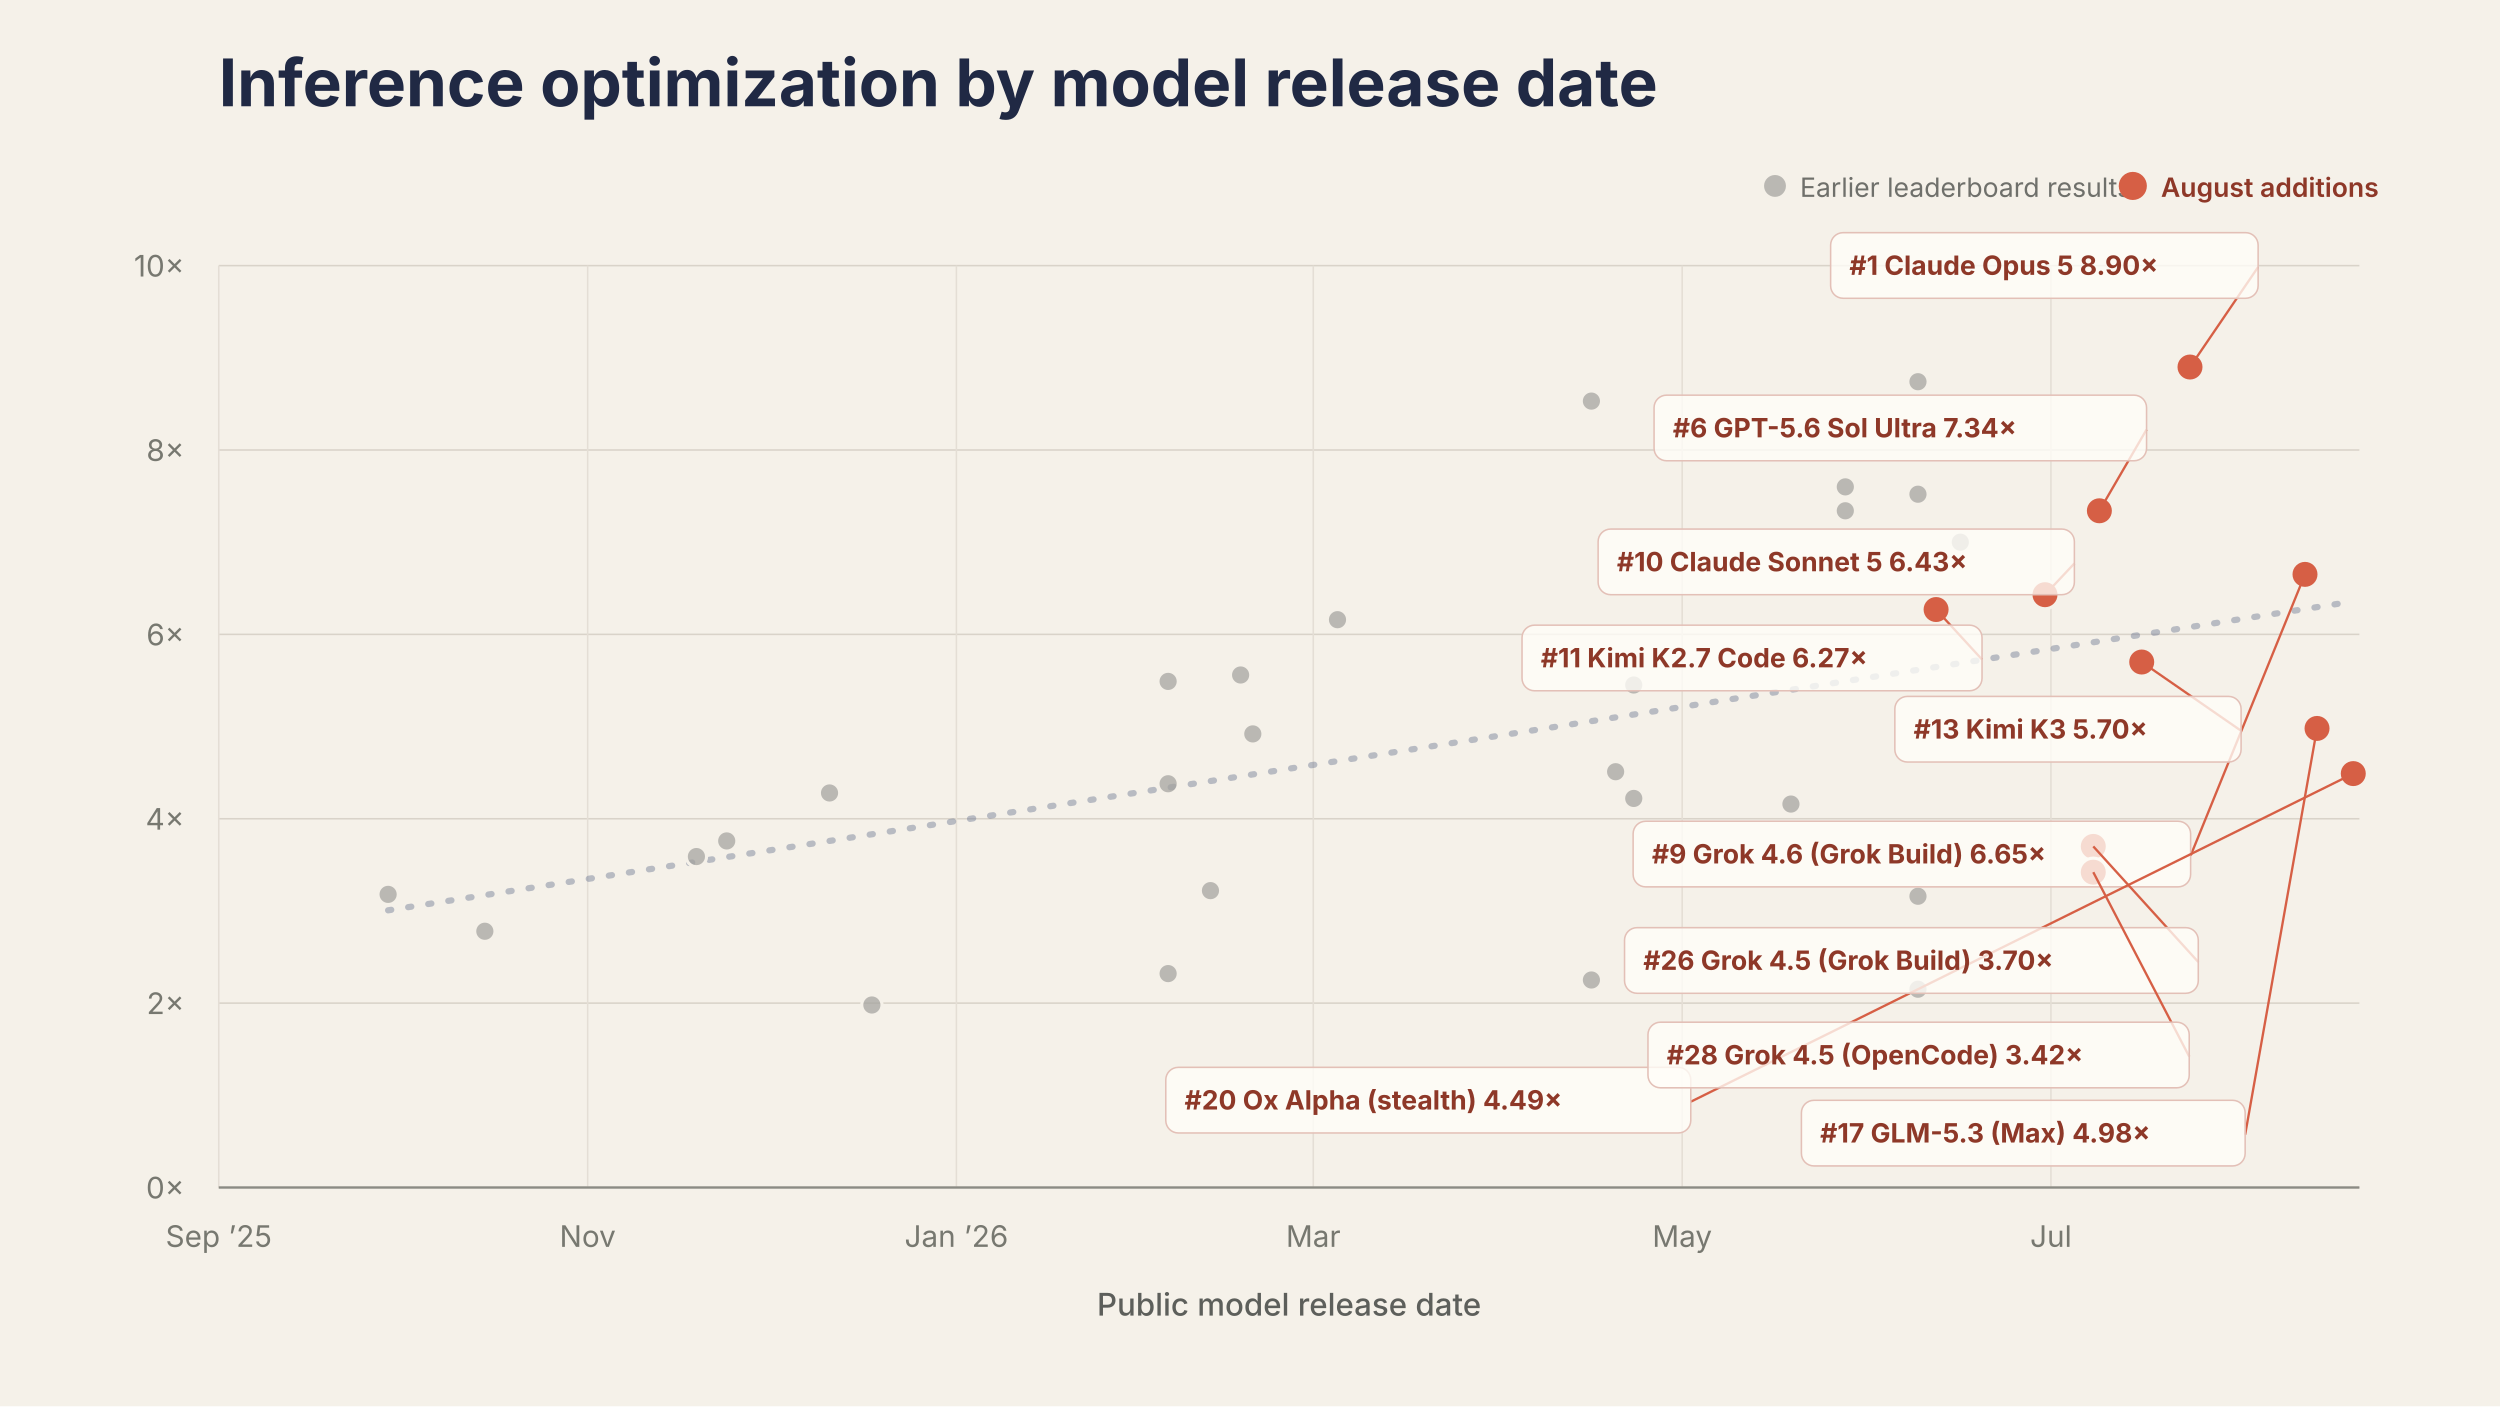
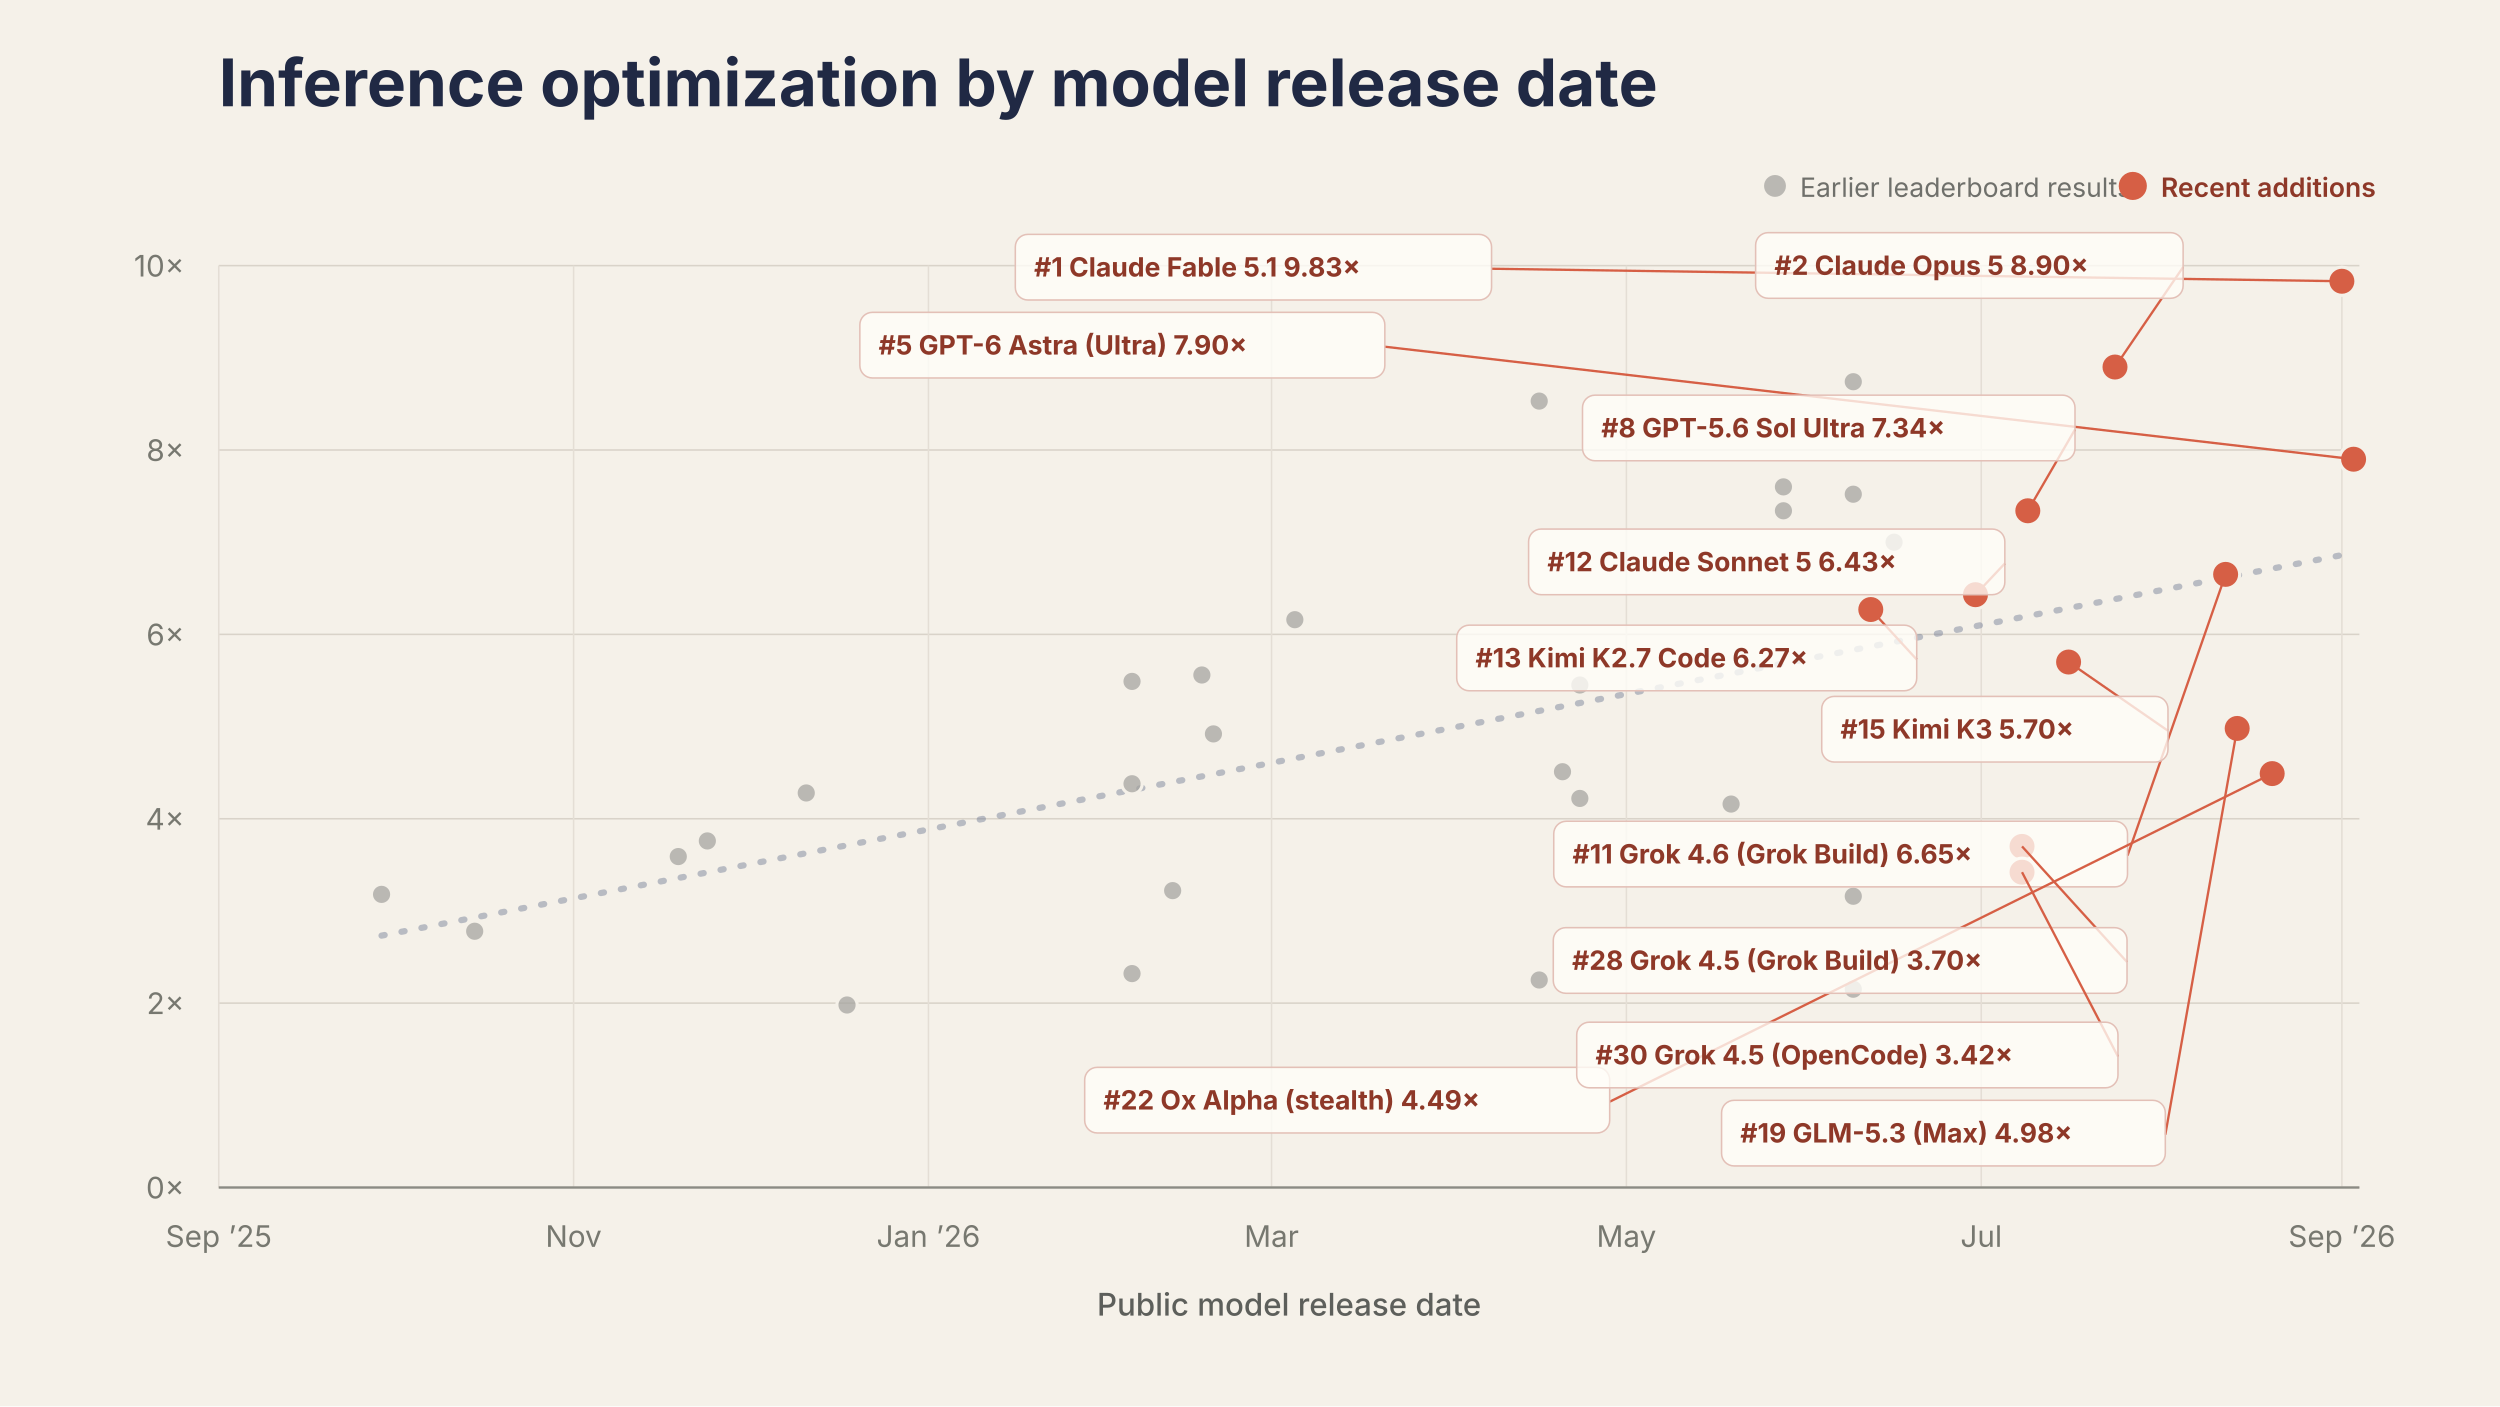
<svg xmlns="http://www.w3.org/2000/svg" width="1600" height="900" viewBox="0 0 1600 900">
  <rect width="1600" height="900" fill="#f5f1e9" />
  <g font-family="Inter, ui-sans-serif, system-ui, -apple-system, BlinkMacSystemFont, Segoe UI, sans-serif">
    <text x="140.0" y="68.0" font-size="42" fill="#202944" font-weight="720" text-anchor="start">Inference optimization by model release date</text>
    <line x1="140" y1="760.0" x2="1510" y2="760.0" stroke="#d9d3c9" stroke-width="1" />
    <text x="118.0" y="767.0" font-size="19" fill="#777870" font-weight="400" text-anchor="end">0×</text>
    <line x1="140" y1="642.0" x2="1510" y2="642.0" stroke="#d9d3c9" stroke-width="1" />
    <text x="118.0" y="649.0" font-size="19" fill="#777870" font-weight="400" text-anchor="end">2×</text>
    <line x1="140" y1="524.0" x2="1510" y2="524.0" stroke="#d9d3c9" stroke-width="1" />
    <text x="118.0" y="531.0" font-size="19" fill="#777870" font-weight="400" text-anchor="end">4×</text>
    <line x1="140" y1="406.0" x2="1510" y2="406.0" stroke="#d9d3c9" stroke-width="1" />
    <text x="118.0" y="413.0" font-size="19" fill="#777870" font-weight="400" text-anchor="end">6×</text>
    <line x1="140" y1="288.0" x2="1510" y2="288.0" stroke="#d9d3c9" stroke-width="1" />
    <text x="118.0" y="295.0" font-size="19" fill="#777870" font-weight="400" text-anchor="end">8×</text>
    <line x1="140" y1="170.0" x2="1510" y2="170.0" stroke="#d9d3c9" stroke-width="1" />
    <text x="118.0" y="177.0" font-size="19" fill="#777870" font-weight="400" text-anchor="end">10×</text>
    <line x1="140.0" y1="170" x2="140.0" y2="760" stroke="#e4ded5" stroke-width="1" />
    <text x="140.0" y="798.0" font-size="19" fill="#777870" font-weight="400" text-anchor="middle">Sep ’25</text>
-     <line x1="376.1" y1="170" x2="376.1" y2="760" stroke="#e4ded5" stroke-width="1" />
-     <text x="376.1" y="798.0" font-size="19" fill="#777870" font-weight="400" text-anchor="middle">Nov</text>
-     <line x1="612.1" y1="170" x2="612.1" y2="760" stroke="#e4ded5" stroke-width="1" />
-     <text x="612.1" y="798.0" font-size="19" fill="#777870" font-weight="400" text-anchor="middle">Jan ’26</text>
-     <line x1="840.5" y1="170" x2="840.5" y2="760" stroke="#e4ded5" stroke-width="1" />
-     <text x="840.5" y="798.0" font-size="19" fill="#777870" font-weight="400" text-anchor="middle">Mar</text>
-     <line x1="1076.6" y1="170" x2="1076.6" y2="760" stroke="#e4ded5" stroke-width="1" />
-     <text x="1076.6" y="798.0" font-size="19" fill="#777870" font-weight="400" text-anchor="middle">May</text>
-     <line x1="1312.6" y1="170" x2="1312.6" y2="760" stroke="#e4ded5" stroke-width="1" />
-     <text x="1312.6" y="798.0" font-size="19" fill="#777870" font-weight="400" text-anchor="middle">Jul</text>
+     <line x1="367.1" y1="170" x2="367.1" y2="760" stroke="#e4ded5" stroke-width="1" />
+     <text x="367.1" y="798.0" font-size="19" fill="#777870" font-weight="400" text-anchor="middle">Nov</text>
+     <line x1="594.2" y1="170" x2="594.2" y2="760" stroke="#e4ded5" stroke-width="1" />
+     <text x="594.2" y="798.0" font-size="19" fill="#777870" font-weight="400" text-anchor="middle">Jan ’26</text>
+     <line x1="813.8" y1="170" x2="813.8" y2="760" stroke="#e4ded5" stroke-width="1" />
+     <text x="813.8" y="798.0" font-size="19" fill="#777870" font-weight="400" text-anchor="middle">Mar</text>
+     <line x1="1040.9" y1="170" x2="1040.9" y2="760" stroke="#e4ded5" stroke-width="1" />
+     <text x="1040.9" y="798.0" font-size="19" fill="#777870" font-weight="400" text-anchor="middle">May</text>
+     <line x1="1268.0" y1="170" x2="1268.0" y2="760" stroke="#e4ded5" stroke-width="1" />
+     <text x="1268.0" y="798.0" font-size="19" fill="#777870" font-weight="400" text-anchor="middle">Jul</text>
+     <line x1="1498.8" y1="170" x2="1498.8" y2="760" stroke="#e4ded5" stroke-width="1" />
+     <text x="1498.8" y="798.0" font-size="19" fill="#777870" font-weight="400" text-anchor="middle">Sep ’26</text>
    <line x1="140" y1="760" x2="1510" y2="760" stroke="#8b8b84" stroke-width="1.5" />
    <text x="825.0" y="842.0" font-size="20" fill="#5d5f5b" font-weight="550" text-anchor="middle">Public model release date</text>
-     <line x1="248.4" y1="582.6" x2="1506.1" y2="384.9" stroke="#65708d" stroke-width="4" stroke-opacity="0.42" stroke-dasharray="2 11" stroke-linecap="round" />
-     <circle cx="1401.6" cy="234.9" r="9" fill="#d65f45" fill-opacity="1" stroke="#f5f1e9" stroke-width="2" />
-     <circle cx="1227.5" cy="244.3" r="6.5" fill="#a4a39e" fill-opacity="0.72" stroke="#f5f1e9" stroke-width="2" />
-     <circle cx="1018.5" cy="256.7" r="6.5" fill="#a4a39e" fill-opacity="0.72" stroke="#f5f1e9" stroke-width="2" />
-     <circle cx="1181.0" cy="311.6" r="6.5" fill="#a4a39e" fill-opacity="0.72" stroke="#f5f1e9" stroke-width="2" />
-     <circle cx="1227.5" cy="316.3" r="6.5" fill="#a4a39e" fill-opacity="0.72" stroke="#f5f1e9" stroke-width="2" />
-     <circle cx="1343.6" cy="326.9" r="9" fill="#d65f45" fill-opacity="1" stroke="#f5f1e9" stroke-width="2" />
-     <circle cx="1181.0" cy="326.9" r="6.5" fill="#a4a39e" fill-opacity="0.72" stroke="#f5f1e9" stroke-width="2" />
-     <circle cx="1254.6" cy="347.0" r="6.5" fill="#a4a39e" fill-opacity="0.72" stroke="#f5f1e9" stroke-width="2" />
-     <circle cx="1475.2" cy="367.6" r="9" fill="#d65f45" fill-opacity="1" stroke="#f5f1e9" stroke-width="2" />
-     <circle cx="1308.8" cy="380.6" r="9" fill="#d65f45" fill-opacity="1" stroke="#f5f1e9" stroke-width="2" />
-     <circle cx="1239.1" cy="390.1" r="9" fill="#d65f45" fill-opacity="1" stroke="#f5f1e9" stroke-width="2" />
-     <circle cx="856.0" cy="396.6" r="6.5" fill="#a4a39e" fill-opacity="0.72" stroke="#f5f1e9" stroke-width="2" />
-     <circle cx="1370.7" cy="423.7" r="9" fill="#d65f45" fill-opacity="1" stroke="#f5f1e9" stroke-width="2" />
-     <circle cx="794.0" cy="432.0" r="6.5" fill="#a4a39e" fill-opacity="0.72" stroke="#f5f1e9" stroke-width="2" />
-     <circle cx="747.6" cy="436.1" r="6.5" fill="#a4a39e" fill-opacity="0.72" stroke="#f5f1e9" stroke-width="2" />
-     <circle cx="1045.6" cy="438.4" r="6.5" fill="#a4a39e" fill-opacity="0.72" stroke="#f5f1e9" stroke-width="2" />
-     <circle cx="1482.9" cy="466.2" r="9" fill="#d65f45" fill-opacity="1" stroke="#f5f1e9" stroke-width="2" />
-     <circle cx="801.8" cy="469.7" r="6.5" fill="#a4a39e" fill-opacity="0.72" stroke="#f5f1e9" stroke-width="2" />
-     <circle cx="1034.0" cy="493.9" r="6.5" fill="#a4a39e" fill-opacity="0.72" stroke="#f5f1e9" stroke-width="2" />
-     <circle cx="1506.1" cy="495.1" r="9" fill="#d65f45" fill-opacity="1" stroke="#f5f1e9" stroke-width="2" />
-     <circle cx="747.6" cy="501.6" r="6.5" fill="#a4a39e" fill-opacity="0.72" stroke="#f5f1e9" stroke-width="2" />
-     <circle cx="530.9" cy="507.5" r="6.5" fill="#a4a39e" fill-opacity="0.72" stroke="#f5f1e9" stroke-width="2" />
-     <circle cx="1045.6" cy="511.0" r="6.5" fill="#a4a39e" fill-opacity="0.72" stroke="#f5f1e9" stroke-width="2" />
-     <circle cx="1146.2" cy="514.6" r="6.5" fill="#a4a39e" fill-opacity="0.72" stroke="#f5f1e9" stroke-width="2" />
-     <circle cx="465.1" cy="538.2" r="6.5" fill="#a4a39e" fill-opacity="0.72" stroke="#f5f1e9" stroke-width="2" />
-     <circle cx="1339.7" cy="541.7" r="9" fill="#d65f45" fill-opacity="1" stroke="#f5f1e9" stroke-width="2" />
-     <circle cx="445.7" cy="548.2" r="6.5" fill="#a4a39e" fill-opacity="0.72" stroke="#f5f1e9" stroke-width="2" />
-     <circle cx="1339.7" cy="558.2" r="9" fill="#d65f45" fill-opacity="1" stroke="#f5f1e9" stroke-width="2" />
-     <circle cx="774.7" cy="570.0" r="6.5" fill="#a4a39e" fill-opacity="0.72" stroke="#f5f1e9" stroke-width="2" />
-     <circle cx="248.4" cy="572.4" r="6.5" fill="#a4a39e" fill-opacity="0.72" stroke="#f5f1e9" stroke-width="2" />
-     <circle cx="1227.5" cy="573.6" r="6.5" fill="#a4a39e" fill-opacity="0.72" stroke="#f5f1e9" stroke-width="2" />
-     <circle cx="310.3" cy="596.0" r="6.5" fill="#a4a39e" fill-opacity="0.72" stroke="#f5f1e9" stroke-width="2" />
-     <circle cx="747.6" cy="623.1" r="6.5" fill="#a4a39e" fill-opacity="0.72" stroke="#f5f1e9" stroke-width="2" />
-     <circle cx="1018.5" cy="627.2" r="6.5" fill="#a4a39e" fill-opacity="0.72" stroke="#f5f1e9" stroke-width="2" />
-     <circle cx="1227.5" cy="633.1" r="6.5" fill="#a4a39e" fill-opacity="0.72" stroke="#f5f1e9" stroke-width="2" />
-     <circle cx="558.0" cy="643.2" r="6.5" fill="#a4a39e" fill-opacity="0.72" stroke="#f5f1e9" stroke-width="2" />
-     <path d="M 1401.6 234.9 L 1445.2 170.9" stroke="#d65f45" stroke-width="1.5" fill="none" />
-     <rect x="1171.6" y="148.9" width="273.6" height="42" rx="8" fill="#fffdf9" fill-opacity="0.78" stroke="#e3c0b7" />
-     <text x="1183.6" y="175.9" font-size="17" fill="#8e3828" font-weight="650" text-anchor="start">#1  Claude Opus 5  8.90×</text>
-     <path d="M 1343.6 326.9 L 1373.8 274.9" stroke="#d65f45" stroke-width="1.5" fill="none" />
-     <rect x="1058.6" y="252.9" width="315.2" height="42" rx="8" fill="#fffdf9" fill-opacity="0.78" stroke="#e3c0b7" />
-     <text x="1070.6" y="279.9" font-size="17" fill="#8e3828" font-weight="650" text-anchor="start">#6  GPT-5.6 Sol Ultra  7.34×</text>
-     <path d="M 1475.2 367.6 L 1402.0 547.6" stroke="#d65f45" stroke-width="1.5" fill="none" />
-     <rect x="1045.2" y="525.6" width="356.8" height="42" rx="8" fill="#fffdf9" fill-opacity="0.78" stroke="#e3c0b7" />
-     <text x="1057.2" y="552.6" font-size="17" fill="#8e3828" font-weight="650" text-anchor="start">#9  Grok 4.6 (Grok Build)  6.65×</text>
-     <path d="M 1308.8 380.6 L 1327.6 360.6" stroke="#d65f45" stroke-width="1.5" fill="none" />
-     <rect x="1022.8" y="338.6" width="304.8" height="42" rx="8" fill="#fffdf9" fill-opacity="0.78" stroke="#e3c0b7" />
-     <text x="1034.8" y="365.6" font-size="17" fill="#8e3828" font-weight="650" text-anchor="start">#10  Claude Sonnet 5  6.43×</text>
-     <path d="M 1239.1 390.1 L 1268.5 422.1" stroke="#d65f45" stroke-width="1.5" fill="none" />
-     <rect x="974.1" y="400.1" width="294.4" height="42" rx="8" fill="#fffdf9" fill-opacity="0.78" stroke="#e3c0b7" />
-     <text x="986.1" y="427.1" font-size="17" fill="#8e3828" font-weight="650" text-anchor="start">#11  Kimi K2.7 Code  6.27×</text>
-     <path d="M 1370.7 423.7 L 1434.3 467.7" stroke="#d65f45" stroke-width="1.5" fill="none" />
-     <rect x="1212.7" y="445.7" width="221.6" height="42" rx="8" fill="#fffdf9" fill-opacity="0.78" stroke="#e3c0b7" />
-     <text x="1224.7" y="472.7" font-size="17" fill="#8e3828" font-weight="650" text-anchor="start">#13  Kimi K3  5.70×</text>
-     <path d="M 1482.9 466.2 L 1436.9 726.2" stroke="#d65f45" stroke-width="1.5" fill="none" />
-     <rect x="1152.9" y="704.2" width="284.0" height="42" rx="8" fill="#fffdf9" fill-opacity="0.78" stroke="#e3c0b7" />
-     <text x="1164.9" y="731.2" font-size="17" fill="#8e3828" font-weight="650" text-anchor="start">#17  GLM-5.3 (Max)  4.98×</text>
-     <path d="M 1506.1 495.1 L 1082.1 705.1" stroke="#d65f45" stroke-width="1.5" fill="none" />
-     <rect x="746.1" y="683.1" width="336.0" height="42" rx="8" fill="#fffdf9" fill-opacity="0.78" stroke="#e3c0b7" />
-     <text x="758.1" y="710.1" font-size="17" fill="#8e3828" font-weight="650" text-anchor="start">#20  Ox Alpha (stealth)  4.49×</text>
-     <path d="M 1339.7 541.7 L 1406.9 615.7" stroke="#d65f45" stroke-width="1.5" fill="none" />
-     <rect x="1039.7" y="593.7" width="367.2" height="42" rx="8" fill="#fffdf9" fill-opacity="0.78" stroke="#e3c0b7" />
-     <text x="1051.7" y="620.7" font-size="17" fill="#8e3828" font-weight="650" text-anchor="start">#26  Grok 4.5 (Grok Build)  3.70×</text>
-     <path d="M 1339.7 558.2 L 1401.1 676.2" stroke="#d65f45" stroke-width="1.5" fill="none" />
-     <rect x="1054.7" y="654.2" width="346.4" height="42" rx="8" fill="#fffdf9" fill-opacity="0.78" stroke="#e3c0b7" />
-     <text x="1066.7" y="681.2" font-size="17" fill="#8e3828" font-weight="650" text-anchor="start">#28  Grok 4.5 (OpenCode)  3.42×</text>
+     <line x1="244.2" y1="598.8" x2="1506.3" y2="353.8" stroke="#65708d" stroke-width="4" stroke-opacity="0.42" stroke-dasharray="2 11" stroke-linecap="round" />
+     <circle cx="1498.8" cy="180.0" r="9" fill="#d65f45" fill-opacity="1" stroke="#f5f1e9" stroke-width="2" />
+     <circle cx="1353.6" cy="234.9" r="9" fill="#d65f45" fill-opacity="1" stroke="#f5f1e9" stroke-width="2" />
+     <circle cx="1186.1" cy="244.3" r="6.5" fill="#a4a39e" fill-opacity="0.72" stroke="#f5f1e9" stroke-width="2" />
+     <circle cx="985.1" cy="256.7" r="6.5" fill="#a4a39e" fill-opacity="0.72" stroke="#f5f1e9" stroke-width="2" />
+     <circle cx="1506.3" cy="293.9" r="9" fill="#d65f45" fill-opacity="1" stroke="#f5f1e9" stroke-width="2" />
+     <circle cx="1141.4" cy="311.6" r="6.5" fill="#a4a39e" fill-opacity="0.72" stroke="#f5f1e9" stroke-width="2" />
+     <circle cx="1186.1" cy="316.3" r="6.5" fill="#a4a39e" fill-opacity="0.72" stroke="#f5f1e9" stroke-width="2" />
+     <circle cx="1297.8" cy="326.9" r="9" fill="#d65f45" fill-opacity="1" stroke="#f5f1e9" stroke-width="2" />
+     <circle cx="1141.4" cy="326.9" r="6.5" fill="#a4a39e" fill-opacity="0.72" stroke="#f5f1e9" stroke-width="2" />
+     <circle cx="1212.2" cy="347.0" r="6.5" fill="#a4a39e" fill-opacity="0.72" stroke="#f5f1e9" stroke-width="2" />
+     <circle cx="1424.4" cy="367.6" r="9" fill="#d65f45" fill-opacity="1" stroke="#f5f1e9" stroke-width="2" />
+     <circle cx="1264.3" cy="380.6" r="9" fill="#d65f45" fill-opacity="1" stroke="#f5f1e9" stroke-width="2" />
+     <circle cx="1197.3" cy="390.1" r="9" fill="#d65f45" fill-opacity="1" stroke="#f5f1e9" stroke-width="2" />
+     <circle cx="828.7" cy="396.6" r="6.5" fill="#a4a39e" fill-opacity="0.72" stroke="#f5f1e9" stroke-width="2" />
+     <circle cx="1323.9" cy="423.7" r="9" fill="#d65f45" fill-opacity="1" stroke="#f5f1e9" stroke-width="2" />
+     <circle cx="769.2" cy="432.0" r="6.5" fill="#a4a39e" fill-opacity="0.72" stroke="#f5f1e9" stroke-width="2" />
+     <circle cx="724.5" cy="436.1" r="6.5" fill="#a4a39e" fill-opacity="0.72" stroke="#f5f1e9" stroke-width="2" />
+     <circle cx="1011.1" cy="438.4" r="6.5" fill="#a4a39e" fill-opacity="0.72" stroke="#f5f1e9" stroke-width="2" />
+     <circle cx="1431.8" cy="466.2" r="9" fill="#d65f45" fill-opacity="1" stroke="#f5f1e9" stroke-width="2" />
+     <circle cx="776.6" cy="469.7" r="6.5" fill="#a4a39e" fill-opacity="0.72" stroke="#f5f1e9" stroke-width="2" />
+     <circle cx="1000.0" cy="493.9" r="6.5" fill="#a4a39e" fill-opacity="0.72" stroke="#f5f1e9" stroke-width="2" />
+     <circle cx="1454.2" cy="495.1" r="9" fill="#d65f45" fill-opacity="1" stroke="#f5f1e9" stroke-width="2" />
+     <circle cx="724.5" cy="501.6" r="6.5" fill="#a4a39e" fill-opacity="0.72" stroke="#f5f1e9" stroke-width="2" />
+     <circle cx="516.0" cy="507.5" r="6.5" fill="#a4a39e" fill-opacity="0.72" stroke="#f5f1e9" stroke-width="2" />
+     <circle cx="1011.1" cy="511.0" r="6.5" fill="#a4a39e" fill-opacity="0.72" stroke="#f5f1e9" stroke-width="2" />
+     <circle cx="1107.9" cy="514.6" r="6.5" fill="#a4a39e" fill-opacity="0.72" stroke="#f5f1e9" stroke-width="2" />
+     <circle cx="452.7" cy="538.2" r="6.5" fill="#a4a39e" fill-opacity="0.72" stroke="#f5f1e9" stroke-width="2" />
+     <circle cx="1294.1" cy="541.7" r="9" fill="#d65f45" fill-opacity="1" stroke="#f5f1e9" stroke-width="2" />
+     <circle cx="434.1" cy="548.2" r="6.5" fill="#a4a39e" fill-opacity="0.72" stroke="#f5f1e9" stroke-width="2" />
+     <circle cx="1294.1" cy="558.2" r="9" fill="#d65f45" fill-opacity="1" stroke="#f5f1e9" stroke-width="2" />
+     <circle cx="750.5" cy="570.0" r="6.5" fill="#a4a39e" fill-opacity="0.72" stroke="#f5f1e9" stroke-width="2" />
+     <circle cx="244.2" cy="572.4" r="6.5" fill="#a4a39e" fill-opacity="0.72" stroke="#f5f1e9" stroke-width="2" />
+     <circle cx="1186.1" cy="573.6" r="6.5" fill="#a4a39e" fill-opacity="0.72" stroke="#f5f1e9" stroke-width="2" />
+     <circle cx="303.8" cy="596.0" r="6.5" fill="#a4a39e" fill-opacity="0.72" stroke="#f5f1e9" stroke-width="2" />
+     <circle cx="724.5" cy="623.1" r="6.5" fill="#a4a39e" fill-opacity="0.72" stroke="#f5f1e9" stroke-width="2" />
+     <circle cx="985.1" cy="627.2" r="6.5" fill="#a4a39e" fill-opacity="0.72" stroke="#f5f1e9" stroke-width="2" />
+     <circle cx="1186.1" cy="633.1" r="6.5" fill="#a4a39e" fill-opacity="0.72" stroke="#f5f1e9" stroke-width="2" />
+     <circle cx="542.1" cy="643.2" r="6.5" fill="#a4a39e" fill-opacity="0.72" stroke="#f5f1e9" stroke-width="2" />
+     <path d="M 1498.8 180.0 L 954.6 172.0" stroke="#d65f45" stroke-width="1.5" fill="none" />
+     <rect x="649.8" y="150.0" width="304.8" height="42" rx="8" fill="#fffdf9" fill-opacity="0.78" stroke="#e3c0b7" />
+     <text x="661.8" y="177.0" font-size="17" fill="#8e3828" font-weight="650" text-anchor="start">#1  Claude Fable 5.1  9.83×</text>
+     <path d="M 1353.6 234.9 L 1397.2 170.9" stroke="#d65f45" stroke-width="1.5" fill="none" />
+     <rect x="1123.6" y="148.9" width="273.6" height="42" rx="8" fill="#fffdf9" fill-opacity="0.78" stroke="#e3c0b7" />
+     <text x="1135.6" y="175.9" font-size="17" fill="#8e3828" font-weight="650" text-anchor="start">#2  Claude Opus 5  8.90×</text>
+     <path d="M 1506.3 293.9 L 886.3 221.9" stroke="#d65f45" stroke-width="1.5" fill="none" />
+     <rect x="550.3" y="199.9" width="336.0" height="42" rx="8" fill="#fffdf9" fill-opacity="0.78" stroke="#e3c0b7" />
+     <text x="562.3" y="226.9" font-size="17" fill="#8e3828" font-weight="650" text-anchor="start">#5  GPT-6 Astra (Ultra)  7.90×</text>
+     <path d="M 1297.8 326.9 L 1328.0 274.9" stroke="#d65f45" stroke-width="1.5" fill="none" />
+     <rect x="1012.8" y="252.9" width="315.2" height="42" rx="8" fill="#fffdf9" fill-opacity="0.78" stroke="#e3c0b7" />
+     <text x="1024.8" y="279.9" font-size="17" fill="#8e3828" font-weight="650" text-anchor="start">#8  GPT-5.6 Sol Ultra  7.34×</text>
+     <path d="M 1424.4 367.6 L 1361.6 547.6" stroke="#d65f45" stroke-width="1.5" fill="none" />
+     <rect x="994.4" y="525.6" width="367.2" height="42" rx="8" fill="#fffdf9" fill-opacity="0.78" stroke="#e3c0b7" />
+     <text x="1006.4" y="552.6" font-size="17" fill="#8e3828" font-weight="650" text-anchor="start">#11  Grok 4.6 (Grok Build)  6.65×</text>
+     <path d="M 1264.3 380.6 L 1283.1 360.6" stroke="#d65f45" stroke-width="1.5" fill="none" />
+     <rect x="978.3" y="338.6" width="304.8" height="42" rx="8" fill="#fffdf9" fill-opacity="0.78" stroke="#e3c0b7" />
+     <text x="990.3" y="365.6" font-size="17" fill="#8e3828" font-weight="650" text-anchor="start">#12  Claude Sonnet 5  6.43×</text>
+     <path d="M 1197.3 390.1 L 1226.7 422.1" stroke="#d65f45" stroke-width="1.5" fill="none" />
+     <rect x="932.3" y="400.1" width="294.4" height="42" rx="8" fill="#fffdf9" fill-opacity="0.78" stroke="#e3c0b7" />
+     <text x="944.3" y="427.1" font-size="17" fill="#8e3828" font-weight="650" text-anchor="start">#13  Kimi K2.7 Code  6.27×</text>
+     <path d="M 1323.9 423.7 L 1387.5 467.7" stroke="#d65f45" stroke-width="1.5" fill="none" />
+     <rect x="1165.9" y="445.7" width="221.6" height="42" rx="8" fill="#fffdf9" fill-opacity="0.78" stroke="#e3c0b7" />
+     <text x="1177.9" y="472.7" font-size="17" fill="#8e3828" font-weight="650" text-anchor="start">#15  Kimi K3  5.70×</text>
+     <path d="M 1431.8 466.2 L 1385.8 726.2" stroke="#d65f45" stroke-width="1.5" fill="none" />
+     <rect x="1101.8" y="704.2" width="284.0" height="42" rx="8" fill="#fffdf9" fill-opacity="0.78" stroke="#e3c0b7" />
+     <text x="1113.8" y="731.2" font-size="17" fill="#8e3828" font-weight="650" text-anchor="start">#19  GLM-5.3 (Max)  4.98×</text>
+     <path d="M 1454.2 495.1 L 1030.2 705.1" stroke="#d65f45" stroke-width="1.5" fill="none" />
+     <rect x="694.2" y="683.1" width="336.0" height="42" rx="8" fill="#fffdf9" fill-opacity="0.78" stroke="#e3c0b7" />
+     <text x="706.2" y="710.1" font-size="17" fill="#8e3828" font-weight="650" text-anchor="start">#22  Ox Alpha (stealth)  4.49×</text>
+     <path d="M 1294.1 541.7 L 1361.3 615.7" stroke="#d65f45" stroke-width="1.5" fill="none" />
+     <rect x="994.1" y="593.7" width="367.2" height="42" rx="8" fill="#fffdf9" fill-opacity="0.78" stroke="#e3c0b7" />
+     <text x="1006.1" y="620.7" font-size="17" fill="#8e3828" font-weight="650" text-anchor="start">#28  Grok 4.5 (Grok Build)  3.70×</text>
+     <path d="M 1294.1 558.2 L 1355.5 676.2" stroke="#d65f45" stroke-width="1.5" fill="none" />
+     <rect x="1009.1" y="654.2" width="346.4" height="42" rx="8" fill="#fffdf9" fill-opacity="0.78" stroke="#e3c0b7" />
+     <text x="1021.1" y="681.2" font-size="17" fill="#8e3828" font-weight="650" text-anchor="start">#30  Grok 4.5 (OpenCode)  3.42×</text>
    <circle cx="1136" cy="119" r="7" fill="#a4a39e" fill-opacity="0.72" />
    <text x="1152.0" y="126.0" font-size="17" fill="#6f706b" font-weight="400" text-anchor="start">Earlier leaderboard results</text>
    <circle cx="1365" cy="119" r="9" fill="#d65f45" />
-     <text x="1383.0" y="126.0" font-size="17" fill="#8e3828" font-weight="600" text-anchor="start">August additions</text>
+     <text x="1383.0" y="126.0" font-size="17" fill="#8e3828" font-weight="600" text-anchor="start">Recent additions</text>
  </g>
</svg>
